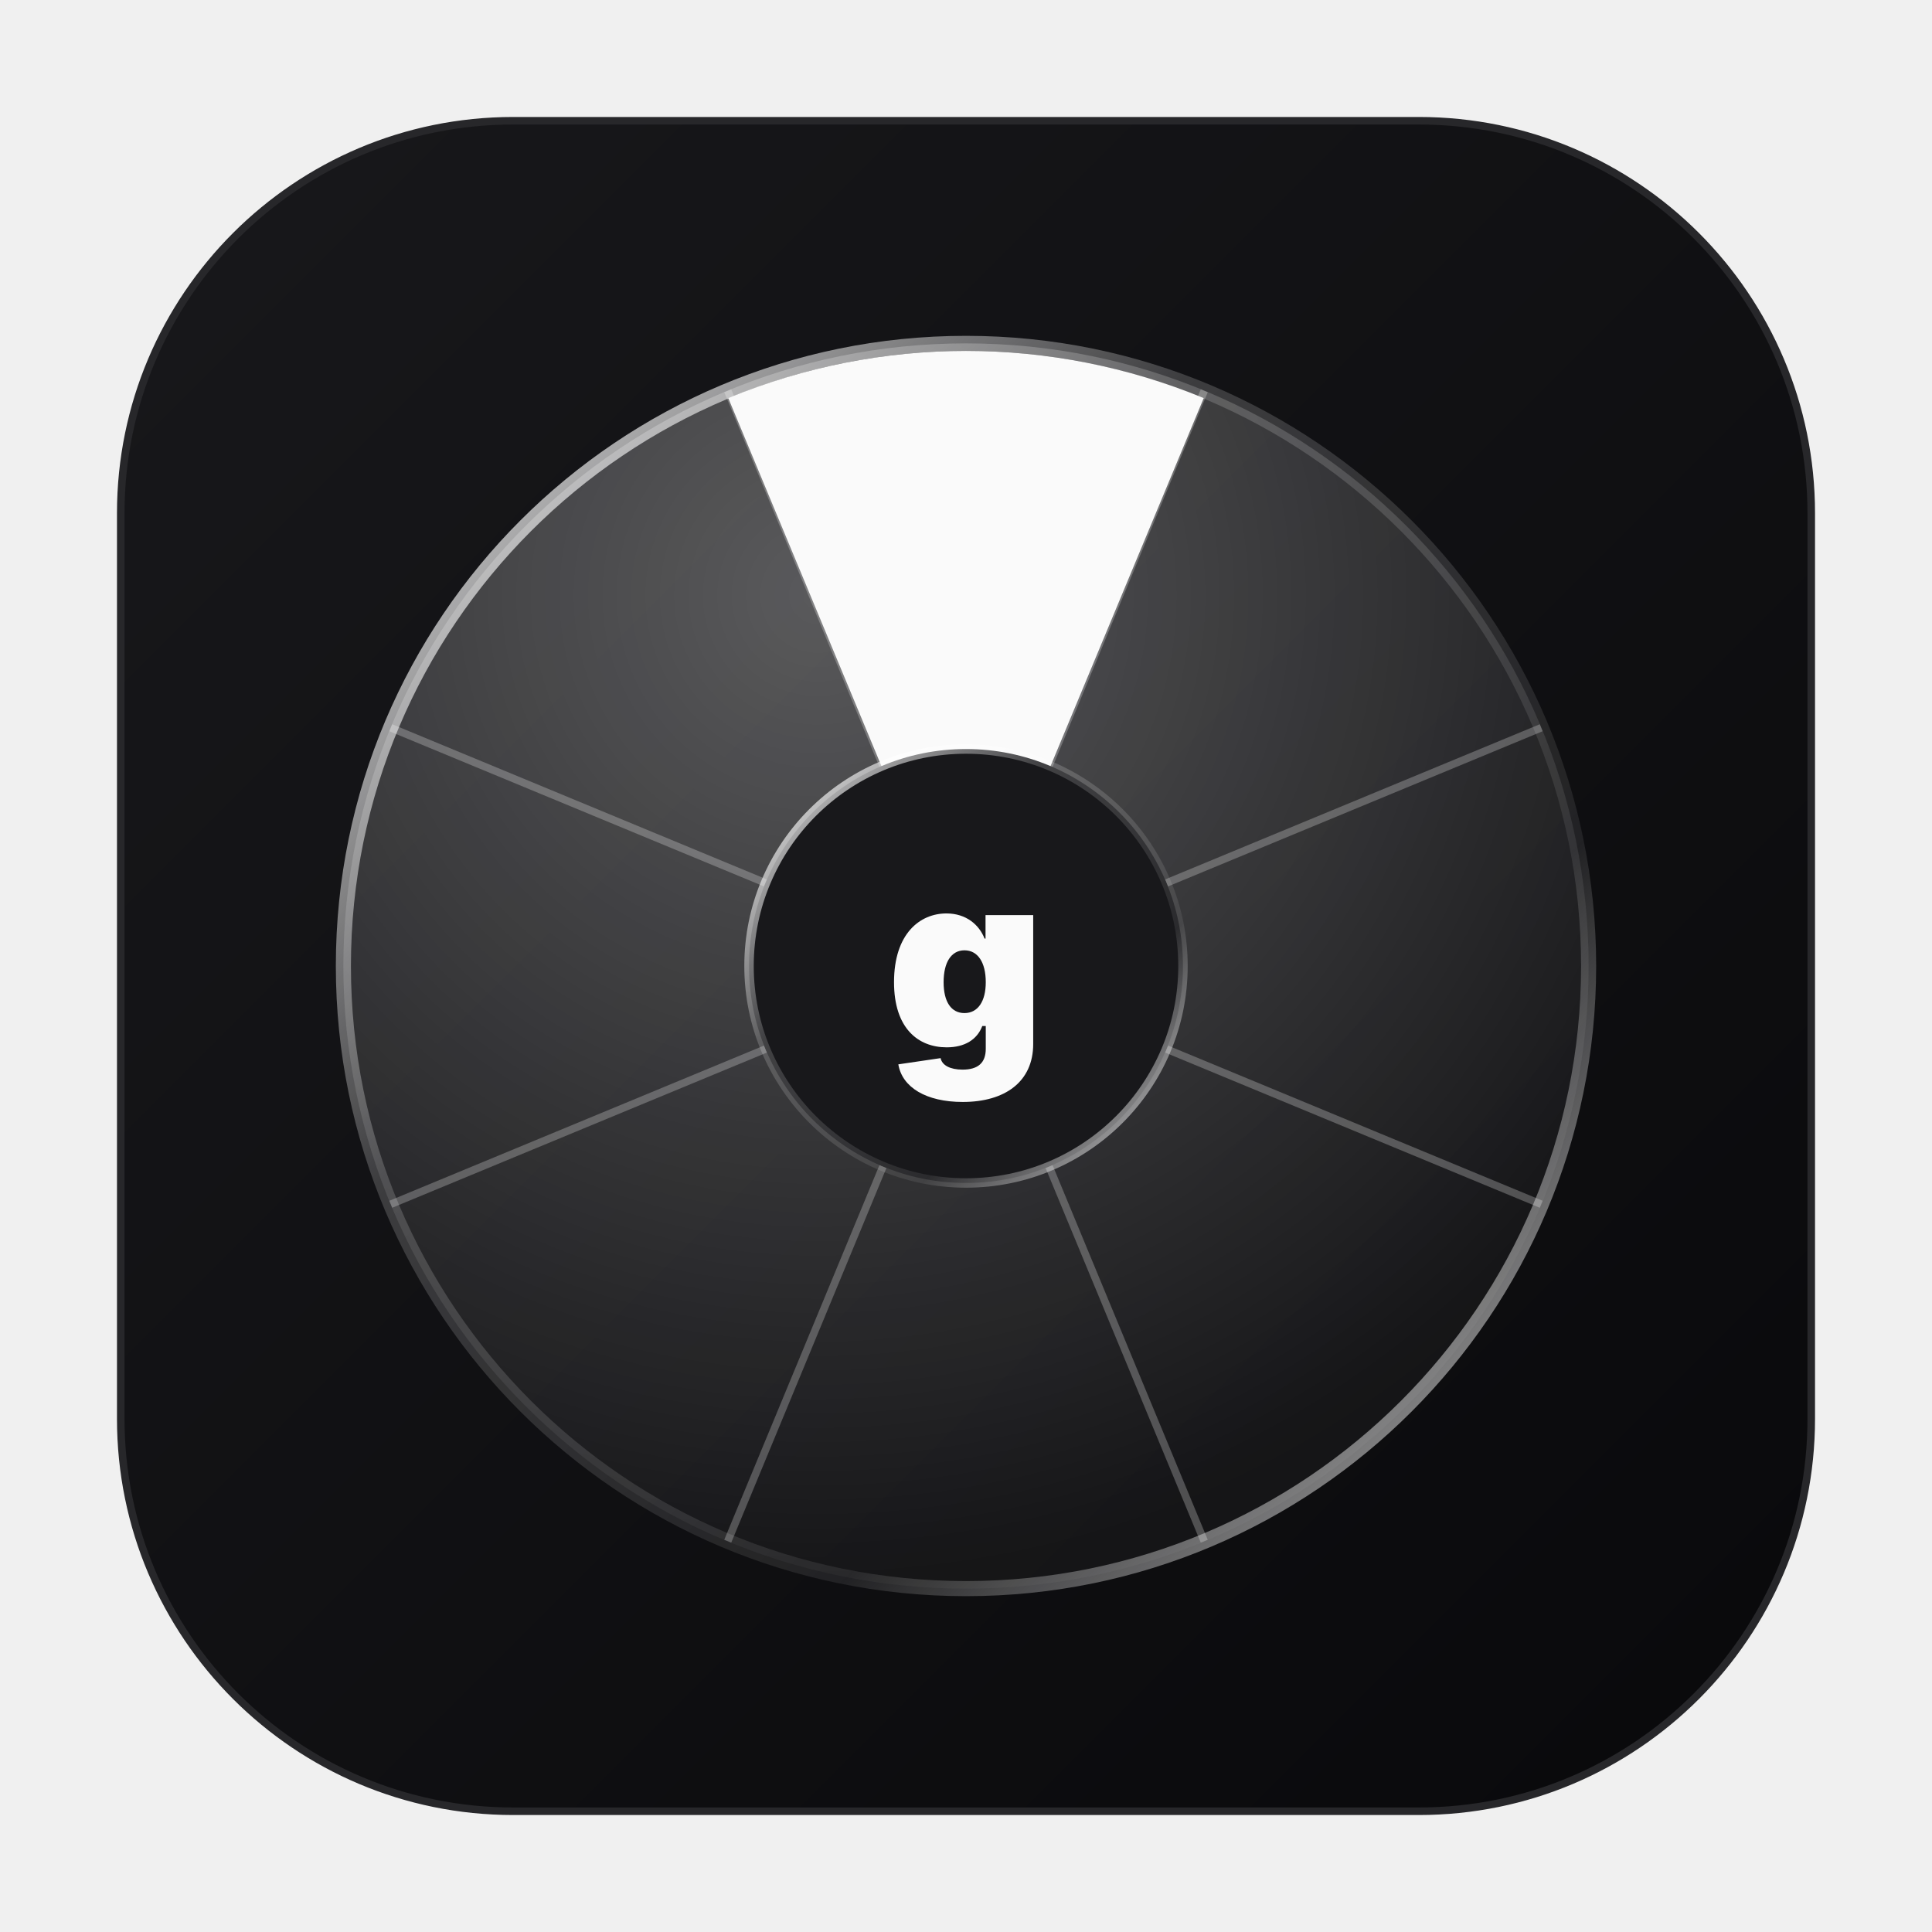
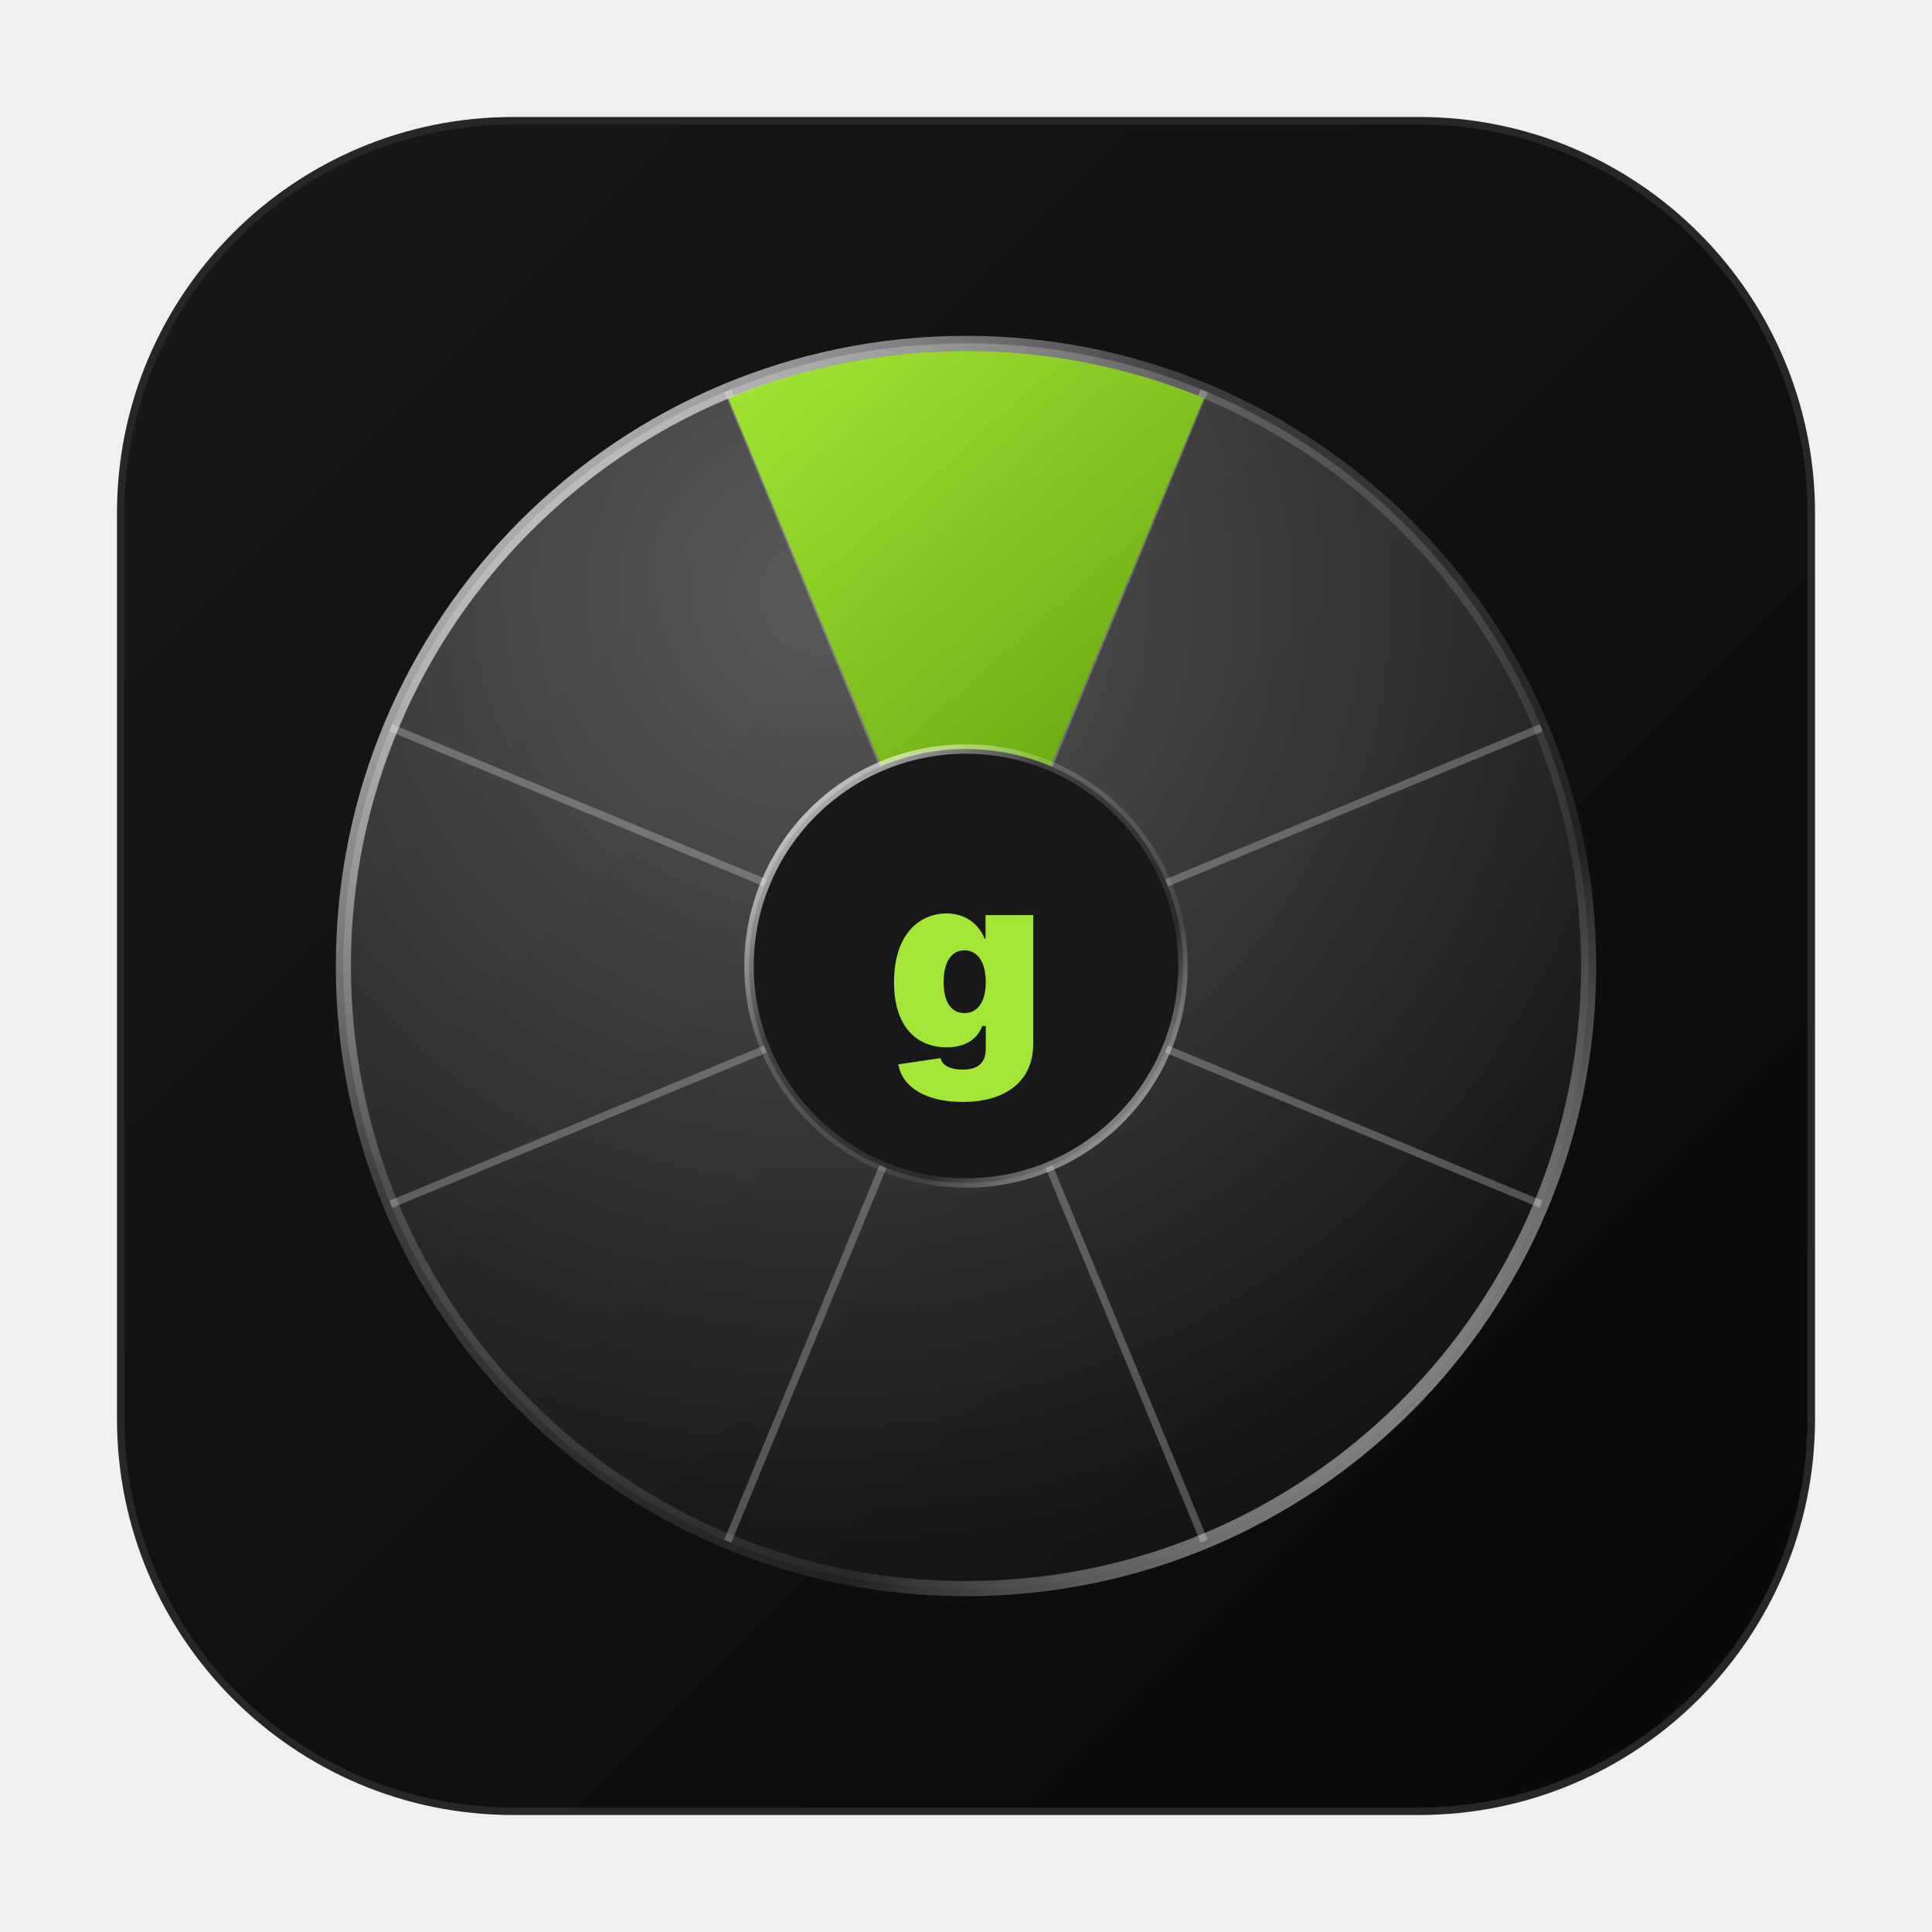
<svg xmlns="http://www.w3.org/2000/svg" viewBox="0 0 1024 1024" width="1024" height="1024">
  <defs>
    <linearGradient id="tile" x1="0" y1="0" x2="1" y2="1">
      <stop offset="0" stop-color="#18181b" />
      <stop offset="1" stop-color="#09090b" />
    </linearGradient>
    <linearGradient id="rim" x1="0" y1="0" x2="1" y2="1">
      <stop offset="0" stop-color="#ffffff" stop-opacity="0.95" />
      <stop offset="0.35" stop-color="#ffffff" stop-opacity="0.18" />
      <stop offset="0.7" stop-color="#ffffff" stop-opacity="0.08" />
      <stop offset="1" stop-color="#ffffff" stop-opacity="0.8" />
    </linearGradient>
    <radialGradient id="sheen" cx="0.38" cy="0.2" r="0.8">
      <stop offset="0" stop-color="#ffffff" stop-opacity="0.3" />
      <stop offset="1" stop-color="#ffffff" stop-opacity="0.03" />
    </radialGradient>
+     <linearGradient id="limeGrad" x1="0" y1="0" x2="1" y2="1">
+       <stop offset="0%" stop-color="#a3e635" />
+       <stop offset="100%" stop-color="#65a30d" />
+     </linearGradient>
  </defs>
  <rect x="64" y="64" width="896" height="896" rx="208" fill="url(#tile)" stroke="#27272a" stroke-width="4" />
  <circle cx="512" cy="512" r="330" fill="url(#sheen)" />
  <g stroke="#ffffff" stroke-opacity="0.25" stroke-width="4">
    <line x1="512" y1="397" x2="512" y2="182" transform="rotate(22.5 512 512)" />
    <line x1="512" y1="397" x2="512" y2="182" transform="rotate(67.5 512 512)" />
    <line x1="512" y1="397" x2="512" y2="182" transform="rotate(112.5 512 512)" />
    <line x1="512" y1="397" x2="512" y2="182" transform="rotate(157.5 512 512)" />
    <line x1="512" y1="397" x2="512" y2="182" transform="rotate(202.5 512 512)" />
    <line x1="512" y1="397" x2="512" y2="182" transform="rotate(247.5 512 512)" />
    <line x1="512" y1="397" x2="512" y2="182" transform="rotate(292.5 512 512)" />
    <line x1="512" y1="397" x2="512" y2="182" transform="rotate(337.5 512 512)" />
  </g>
-   <path d="M 386 211 A 330 330 0 0 1 638 211 L 556 408 A 115 115 0 0 0 468 408 Z" fill="#fafafa" />
+   <path d="M 386 211 A 330 330 0 0 1 638 211 L 556 408 A 115 115 0 0 0 468 408 Z" fill="url(#limeGrad)" />
  <circle cx="512" cy="512" r="330" fill="none" stroke="url(#rim)" stroke-width="8" />
  <circle cx="512" cy="512" r="115" fill="#18181b" />
  <circle cx="512" cy="512" r="115" fill="none" stroke="url(#rim)" stroke-width="5" />
-   <text x="512" y="556" text-anchor="middle" font-family="-apple-system, BlinkMacSystemFont, 'Inter', sans-serif" font-size="130" font-weight="900" fill="#fafafa" letter-spacing="-0.05em">g</text>
+   <text x="512" y="556" text-anchor="middle" font-family="-apple-system, BlinkMacSystemFont, 'Inter', sans-serif" font-size="130" font-weight="900" fill="#a3e635" letter-spacing="-0.05em">g</text>
</svg>
